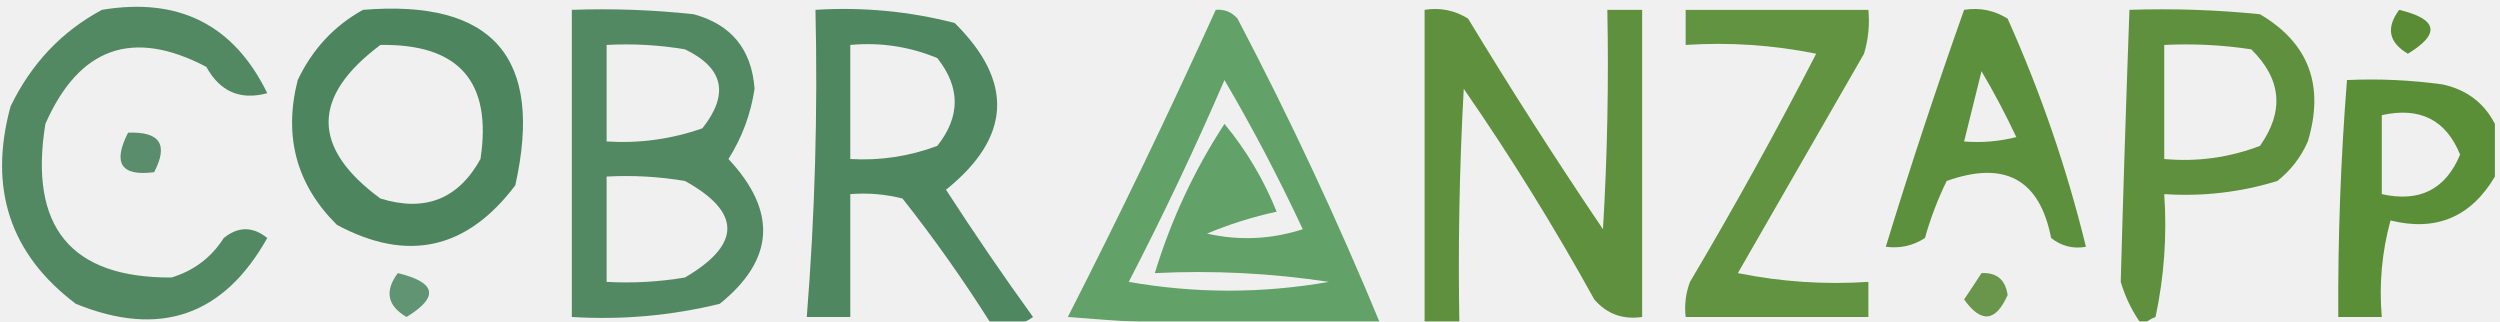
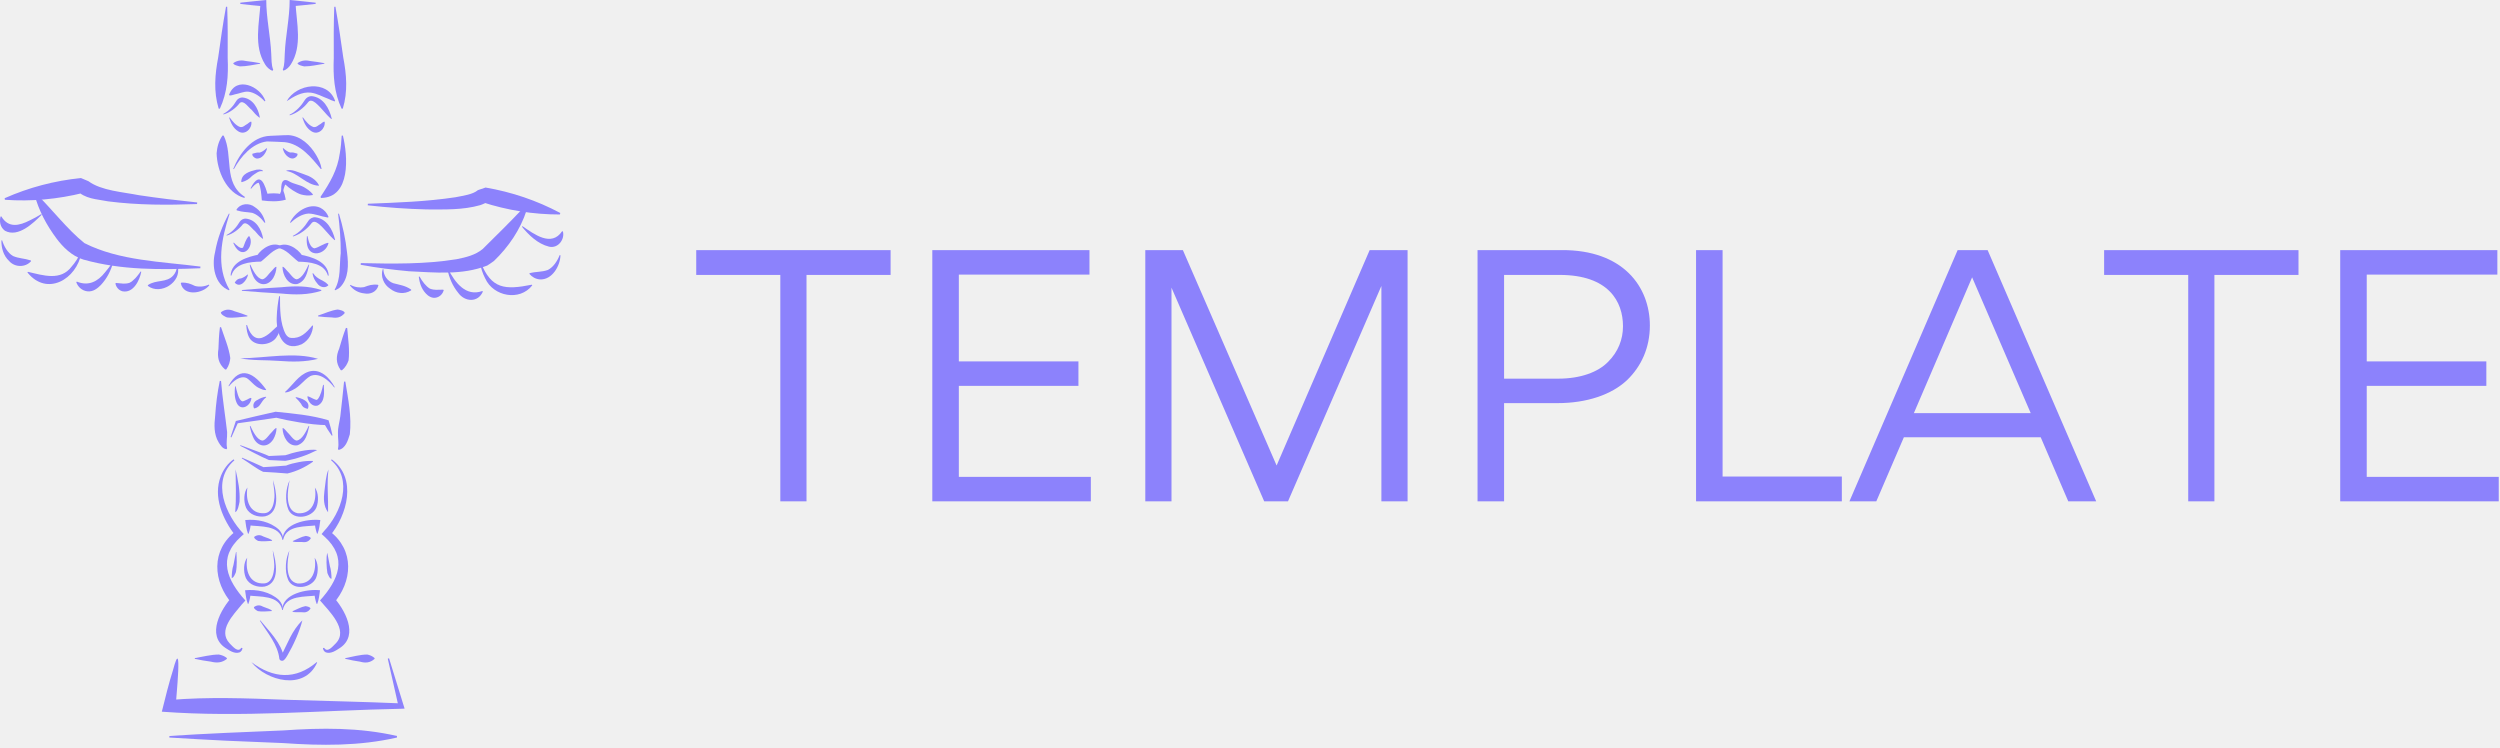
- <svg xmlns="http://www.w3.org/2000/svg" xmlns:ns1="http://vectornator.io" height="100%" stroke-miterlimit="10" style="fill-rule:nonzero;clip-rule:evenodd;stroke-linecap:round;stroke-linejoin:round;" version="1.1" viewBox="0 0 280 36" width="100%" xml:space="preserve">
-   <defs />
-   <clipPath id="ArtboardFrame">
-     <rect height="36" width="280" x="0" y="0" />
-   </clipPath>
-   <g clip-path="url(#ArtboardFrame)" id="Capa-1" ns1:layerName="Capa 1">
-     <path d="M11.417 1.102C20.025-0.337 26.198 2.776 29.934 10.439C26.911 11.251 24.636 10.268 23.112 7.491C14.868 3.164 8.857 5.293 5.082 13.879C3.218 25.415 7.929 31.148 19.213 31.079C21.724 30.311 23.673 28.836 25.061 26.657C26.686 25.346 28.309 25.346 29.934 26.657C25.028 35.393 17.88 37.85 8.493 34.028C1.118 28.472-1.318 21.1 1.183 11.914C3.505 7.118 6.916 3.514 11.417 1.102Z" fill="#337547" fill-rule="evenodd" opacity="0.838" stroke="none" />
-     <path d="M40.654 1.102C55.23-0.091 60.916 6.461 57.71 20.759C52.282 27.953 45.623 29.427 37.731 25.182C33.199 20.686 31.737 15.281 33.345 8.965C34.992 5.505 37.429 2.884 40.654 1.102ZM42.604 5.034C51.404 4.894 55.14 9.153 53.812 17.811C51.335 22.301 47.599 23.775 42.604 22.234C34.869 16.55 34.869 10.817 42.604 5.034Z" fill="#327446" fill-rule="evenodd" opacity="0.856" stroke="none" />
-     <path d="M64.045 1.102C68.605 0.939 73.152 1.103 77.689 1.594C81.915 2.744 84.189 5.529 84.511 9.948C84.091 12.764 83.117 15.385 81.587 17.811C87.075 23.676 86.75 29.082 80.613 34.028C75.182 35.355 69.66 35.847 64.045 35.502C64.045 24.036 64.045 12.569 64.045 1.102ZM67.943 5.034C70.884 4.872 73.808 5.036 76.714 5.525C81.046 7.6 81.696 10.549 78.664 14.371C75.194 15.586 71.62 16.078 67.943 15.845C67.943 12.241 67.943 8.638 67.943 5.034ZM67.943 19.777C70.884 19.615 73.808 19.779 76.714 20.268C83.043 23.768 83.043 27.372 76.714 31.079C73.808 31.569 70.884 31.733 67.943 31.571C67.943 27.639 67.943 23.708 67.943 19.777Z" fill="#337547" fill-rule="evenodd" opacity="0.831" stroke="none" />
-     <path d="M91.333 1.102C96.625 0.769 101.824 1.26 106.927 2.577C113.576 9.157 113.252 15.382 105.952 21.251C109.081 26.087 112.329 30.837 115.698 35.502C114.164 36.614 112.539 36.778 110.825 35.994C107.816 31.234 104.567 26.647 101.079 22.234C99.156 21.747 97.207 21.583 95.232 21.742C95.232 26.329 95.232 30.916 95.232 35.502C93.607 35.502 91.983 35.502 90.359 35.502C91.271 24.073 91.597 12.606 91.333 1.102ZM95.232 5.034C98.621 4.723 101.871 5.215 104.978 6.508C107.577 9.784 107.577 13.06 104.978 16.337C101.834 17.515 98.585 18.006 95.232 17.811C95.232 13.552 95.232 9.293 95.232 5.034Z" fill="#327446" fill-rule="evenodd" opacity="0.846" stroke="none" />
-     <path d="M136.165 1.102C137.135 1.018 137.947 1.346 138.601 2.085C144.51 13.346 149.87 24.813 154.682 36.485C142.969 36.812 131.274 36.484 119.597 35.502C125.395 24.134 130.918 12.668 136.165 1.102ZM137.139 8.965C140.283 14.319 143.207 19.888 145.911 25.674C142.381 26.812 138.807 26.976 135.19 26.165C137.655 25.121 140.254 24.302 142.987 23.708C141.513 20.07 139.564 16.794 137.139 13.879C133.741 19.095 131.142 24.664 129.342 30.588C135.872 30.264 142.369 30.591 148.834 31.571C141.362 32.881 133.891 32.881 126.419 31.571C130.269 24.134 133.842 16.598 137.139 8.965Z" fill="#3c8b43" fill-rule="evenodd" opacity="0.789" stroke="none" />
-     <path d="M159.555 1.102C161.297 0.822 162.922 1.15 164.428 2.085C169.272 10.08 174.306 17.943 179.534 25.674C180.021 17.49 180.183 9.299 180.021 1.102C181.32 1.102 182.621 1.102 183.92 1.102C183.92 12.569 183.92 24.036 183.92 35.502C181.754 35.819 179.967 35.164 178.559 33.537C174.072 25.412 169.199 17.549 163.941 9.948C163.453 18.788 163.291 27.633 163.453 36.485C162.154 36.485 160.854 36.485 159.555 36.485C159.555 24.691 159.555 12.896 159.555 1.102Z" fill="#4c8425" fill-rule="evenodd" opacity="0.881" stroke="none" />
-     <path d="M188.793 1.102C195.615 1.102 202.437 1.102 209.259 1.102C209.415 2.772 209.253 4.41 208.772 6.017C204.062 14.207 199.35 22.398 194.64 30.588C199.47 31.565 204.343 31.893 209.259 31.571C209.259 32.881 209.259 34.192 209.259 35.502C202.437 35.502 195.615 35.502 188.793 35.502C188.64 34.152 188.802 32.842 189.28 31.571C194.238 23.211 198.948 14.693 203.412 6.017C198.581 5.039 193.708 4.712 188.793 5.034C188.793 3.723 188.793 2.413 188.793 1.102Z" fill="#4c8525" fill-rule="evenodd" opacity="0.867" stroke="none" />
-     <path d="M219.98 1.102C221.722 0.822 223.347 1.15 224.853 2.085C228.562 10.36 231.486 18.878 233.624 27.639C232.183 27.897 230.884 27.569 229.726 26.657C228.44 20.078 224.542 17.949 218.03 20.268C217.031 22.304 216.22 24.433 215.594 26.657C214.272 27.522 212.811 27.849 211.208 27.639C213.935 18.733 216.859 9.887 219.98 1.102ZM221.929 7.982C223.307 10.309 224.607 12.766 225.827 15.354C223.904 15.841 221.955 16.004 219.98 15.845C220.63 13.224 221.279 10.603 221.929 7.982Z" fill="#4b8426" fill-rule="evenodd" opacity="0.885" stroke="none" />
-     <path d="M238.497 1.102C243.381 0.939 248.254 1.103 253.116 1.594C258.582 4.814 260.369 9.565 258.476 15.845C257.711 17.601 256.575 19.075 255.065 20.268C250.942 21.536 246.719 22.027 242.395 21.742C242.714 26.375 242.388 30.962 241.421 35.502C240.85 35.708 240.362 36.036 239.959 36.485C238.872 35.011 238.06 33.373 237.522 31.571C237.801 21.415 238.126 11.258 238.497 1.102ZM242.395 5.034C245.66 4.872 248.908 5.035 252.141 5.525C255.534 8.864 255.858 12.468 253.116 16.337C249.679 17.65 246.107 18.142 242.395 17.811C242.395 13.552 242.395 9.293 242.395 5.034Z" fill="#4c8425" fill-rule="evenodd" opacity="0.879" stroke="none" />
-     <path d="M268.709 1.102C273.031 2.142 273.355 3.781 269.684 6.017C267.536 4.757 267.21 3.118 268.709 1.102Z" fill="#4d8425" fill-rule="evenodd" opacity="0.924" stroke="none" />
-     <path d="M279.43 13.879C279.43 15.845 279.43 17.811 279.43 19.777C276.737 24.318 272.839 25.956 267.735 24.691C266.771 28.236 266.445 31.84 266.76 35.502C265.135 35.502 263.512 35.502 261.887 35.502C261.836 26.639 262.162 17.793 262.862 8.965C266.45 8.803 270.023 8.966 273.582 9.457C276.266 10.045 278.215 11.519 279.43 13.879ZM266.76 12.896C271.03 11.947 273.954 13.421 275.531 17.319C273.907 21.216 270.983 22.69 266.76 21.742C266.76 18.794 266.76 15.845 266.76 12.896Z" fill="#4c8526" fill-rule="evenodd" opacity="0.912" stroke="none" />
-     <path d="M14.341 14.862C17.908 14.715 18.883 16.189 17.264 19.285C13.568 19.763 12.593 18.289 14.341 14.862Z" fill="#2f7146" fill-rule="evenodd" opacity="0.784" stroke="none" />
-     <path d="M44.553 30.588C48.874 31.628 49.199 33.266 45.527 35.502C43.379 34.242 43.054 32.604 44.553 30.588Z" fill="#32764a" fill-rule="evenodd" opacity="0.753" stroke="none" />
-     <path d="M221.929 30.588C223.636 30.507 224.611 31.326 224.853 33.045C223.513 36.062 221.889 36.225 219.98 33.537C220.655 32.536 221.304 31.553 221.929 30.588Z" fill="#4c8326" fill-rule="evenodd" opacity="0.82" stroke="none" />
+ <svg xmlns="http://www.w3.org/2000/svg" width="398" height="119" viewBox="0 0 398 119" fill="none">
+   <g clip-path="url(#clip0_101_2)">
+     <path d="M52.81 73.126C56.9 76.122 55.289 82.012 52.495 85.347L52.42 84.517C56.498 87.55 56.17 92.622 52.986 96.197L52.948 94.888C54.861 96.952 57.215 101.131 54.094 103.17C53.464 103.572 52.697 104.126 51.878 103.862C51.576 103.723 51.438 103.434 51.413 103.17L51.602 103.132C52.13 104 52.986 102.868 53.452 102.427C55.566 100.275 52.357 97.254 50.947 95.593C53.867 92.345 55.428 88.821 51.639 85.41L51.199 85.02L51.564 84.58C54.333 81.622 56.284 76.361 52.709 73.265C52.697 73.277 52.81 73.126 52.81 73.126Z" fill="#8C82FC" />
+     <path d="M50.632 50.244C51.664 49.904 52.697 49.414 53.741 49.275C53.98 49.3 54.824 49.451 54.886 49.829C54.308 50.546 53.628 50.672 52.822 50.534C52.105 50.509 51.375 50.458 50.645 50.37L50.632 50.244Z" fill="#8C82FC" />
+     <path d="M37.316 73.277C33.54 76.575 35.919 81.999 38.814 85.033L38.373 85.423C34.572 88.834 36.146 92.358 39.066 95.605L38.487 96.235C37.165 97.883 34.623 100.363 36.561 102.427C37.027 102.88 37.883 103.988 38.411 103.132L38.6 103.17C38.587 103.434 38.436 103.723 38.134 103.862C37.316 104.126 36.548 103.572 35.919 103.17C32.798 101.131 35.151 96.952 37.064 94.888L37.027 96.197C33.855 92.622 33.528 87.55 37.593 84.517L37.517 85.347C35.478 82.704 33.855 79.105 35.164 75.782C35.579 74.725 36.259 73.768 37.19 73.126C37.203 73.126 37.316 73.277 37.316 73.277Z" fill="#8C82FC" />
+     <path d="M39.38 50.37C38.298 50.446 37.178 50.672 36.133 50.534C35.907 50.446 35.126 50.093 35.164 49.716C35.907 49.162 36.586 49.212 37.341 49.552C38.033 49.754 38.726 49.993 39.405 50.257C39.393 50.244 39.38 50.37 39.38 50.37Z" fill="#8C82FC" />
+     <path d="M54.584 21.573C55.377 24.782 55.893 31.453 51.098 31.516L51.023 31.34C52.545 29.062 53.741 27.061 54.106 24.342C54.27 23.448 54.345 22.529 54.396 21.598L54.584 21.573Z" fill="#8C82FC" />
+     <path d="M38.915 31.516C36.007 30.71 34.56 27.186 34.484 24.405C34.572 23.423 34.799 22.454 35.428 21.573L35.617 21.598C37.19 24.87 35.466 29.099 38.977 31.34C38.99 31.34 38.915 31.516 38.915 31.516Z" fill="#8C82FC" />
+     <path d="M53.401 1.07C53.88 3.751 54.27 6.444 54.647 9.138C55.163 11.869 55.403 14.562 54.572 17.294L54.383 17.306C53.175 14.713 53.024 12.02 53.137 9.238C53.124 6.52 53.112 3.801 53.213 1.082L53.401 1.07Z" fill="#8C82FC" />
+     <path d="M36.171 1.082C36.272 3.814 36.259 6.52 36.246 9.238C36.372 12.007 36.209 14.713 35 17.306L34.812 17.294C33.981 14.55 34.22 11.856 34.736 9.138C35.114 6.444 35.491 3.751 35.982 1.07L36.171 1.082Z" fill="#8C82FC" />
+     <path d="M38.248 0.428C39.619 0.264 41.004 0.151 42.388 -3.8147e-06C42.388 2.882 43.055 5.714 43.181 8.559C43.244 9.427 43.169 10.258 43.496 11.114L43.383 11.265C42.879 11.101 42.451 10.661 42.2 10.245C40.362 7.313 41.281 3.726 41.47 0.516L41.948 1.007C40.714 0.881 39.481 0.78 38.26 0.629V0.428H38.248Z" fill="#8C82FC" />
+     <path d="M50.255 0.617C49.021 0.768 47.788 0.868 46.567 0.994L47.045 0.503C47.221 3.713 48.153 7.313 46.315 10.233C46.064 10.648 45.623 11.088 45.132 11.252L45.019 11.101C45.346 10.258 45.271 9.415 45.334 8.546C45.447 5.714 46.114 2.882 46.114 -3.8147e-06C47.498 0.151 48.87 0.252 50.255 0.428V0.617Z" fill="#8C82FC" />
+     <path d="M36.548 34.046C35.277 37.96 34.321 42.391 36.536 46.116L36.46 46.217C34.157 45.311 33.691 42.302 34.233 40.175C34.61 37.96 35.403 35.909 36.448 33.995C36.435 33.983 36.548 34.046 36.548 34.046Z" fill="#8C82FC" />
+     <path d="M53.955 33.995C54.572 36.022 55.025 38.086 55.252 40.226C55.491 42.076 55.566 44.341 54.094 45.776C53.88 45.978 53.578 46.103 53.338 46.217L53.276 46.116C54.308 44.329 54.005 42.29 54.245 40.289C54.257 38.212 54.094 36.11 53.829 34.046C53.829 34.033 53.955 33.995 53.955 33.995Z" fill="#8C82FC" />
+     <path d="M58.562 32.435C63.219 32.259 67.901 32.095 72.495 31.403C73.64 31.164 75.251 30.987 76.082 30.27L77.303 29.855C81.469 30.572 85.433 31.906 89.197 33.907L89.134 34.147C84.88 34.147 80.751 33.48 76.736 32.17L77.957 31.755C77.378 32.385 76.9 32.485 76.447 32.661C73.665 33.454 70.783 33.341 67.951 33.341C64.805 33.266 61.67 33.039 58.549 32.687L58.562 32.435Z" fill="#8C82FC" />
+     <path d="M83.18 36.009C85.031 37.281 87.787 39.37 89.486 36.815L89.612 36.84C89.952 38.048 88.882 39.609 87.409 39.269C85.584 38.816 84.2 37.431 83.092 36.097L83.18 36.009Z" fill="#8C82FC" />
+     <path d="M89.222 40.629C89.209 42.265 87.913 44.618 85.924 44.48C85.257 44.417 84.691 44.09 84.275 43.599L84.326 43.486C85.459 43.209 86.201 43.334 87.208 42.982C88.089 42.542 88.731 41.56 89.096 40.616L89.222 40.629Z" fill="#8C82FC" />
+     <path d="M76.497 41.673C78.196 46.078 80.437 46.166 84.666 45.323L84.741 45.424C82.74 48.004 78.549 47.199 77.252 44.341C76.812 43.498 76.535 42.605 76.384 41.698L76.497 41.673Z" fill="#8C82FC" />
+     <path d="M71.349 42.844C72.419 44.933 74.131 47.287 76.787 46.33L76.875 46.418C76.107 48.218 73.993 48.08 72.948 46.62C72.042 45.512 71.513 44.241 71.224 42.869L71.349 42.844Z" fill="#8C82FC" />
+     <path d="M66.781 44.014C67.221 44.794 67.8 45.575 68.442 45.953C69.26 46.242 69.587 46.103 70.569 46.116L70.645 46.217C70.481 46.745 70.091 47.224 69.461 47.375C68.807 47.551 68.165 47.136 67.813 46.745C67.045 45.94 66.793 44.996 66.667 44.065L66.781 44.014Z" fill="#8C82FC" />
+     <path d="M61.041 42.869C61.054 43.876 61.683 44.744 62.602 45.084C63.609 45.361 64.49 45.436 65.459 46.103V46.229C64.377 46.896 63.093 46.745 62.111 45.965C61.092 45.323 60.538 43.989 60.928 42.856C60.915 42.844 61.041 42.869 61.041 42.869Z" fill="#8C82FC" />
+     <path d="M55.78 45.348C56.485 45.739 57.278 45.839 57.945 45.713C58.725 45.424 59.216 45.235 60.173 45.336L60.248 45.436C59.971 46.468 58.952 46.909 57.983 46.708C57.039 46.62 56.196 46.116 55.705 45.424L55.78 45.348Z" fill="#8C82FC" />
+     <path d="M31.375 32.485C26.656 32.661 21.923 32.661 17.216 32.057C15.378 31.68 13.541 31.73 12.093 30.194L13.289 30.698C9.198 31.717 5.02 32.108 0.778 31.805L0.74 31.554C4.63 29.829 8.682 28.772 12.886 28.344L14.082 28.848C16.121 30.358 19.582 30.572 22.125 31.076C25.195 31.541 28.304 31.906 31.413 32.233C31.375 32.233 31.375 32.485 31.375 32.485Z" fill="#8C82FC" />
+     <path d="M6.643 34.184C5.297 35.518 2.893 37.872 0.791 36.739C-0.027 36.135 -0.103 35.179 0.086 34.474L0.212 34.449C1.345 36.362 3.069 35.946 4.781 35.065C5.385 34.788 5.989 34.449 6.568 34.084L6.643 34.184Z" fill="#8C82FC" />
+     <path d="M0.338 38.262C0.64 39.219 1.206 40.238 2.062 40.754C3.044 41.17 3.786 41.107 4.906 41.459L4.944 41.585C4.038 42.617 2.351 42.579 1.458 41.56C0.489 40.641 0.212 39.408 0.224 38.287C0.212 38.275 0.338 38.262 0.338 38.262Z" fill="#8C82FC" />
+     <path d="M12.962 40.238C12.219 44.467 7.461 47.249 4.365 43.372L4.441 43.272C6.87 43.838 9.652 44.769 11.401 42.441C11.98 41.786 12.471 41.019 12.836 40.2L12.962 40.238Z" fill="#8C82FC" />
+     <path d="M18.021 41.761C17.644 43.12 17.027 44.341 16.045 45.386C15.555 45.877 14.837 46.494 13.906 46.38C12.999 46.267 12.37 45.613 12.144 44.92L12.232 44.832C14.107 45.6 15.58 44.82 16.75 43.322C17.178 42.831 17.581 42.302 17.895 41.736L18.021 41.761Z" fill="#8C82FC" />
+     <path d="M22.489 43.259C22.25 44.581 21.243 46.745 19.469 46.368C18.84 46.179 18.487 45.676 18.374 45.134L18.462 45.046C19.431 45.109 19.783 45.26 20.602 45.034C21.269 44.706 21.885 43.964 22.389 43.221L22.489 43.259Z" fill="#8C82FC" />
+     <path d="M28.292 42.453C28.934 44.92 25.548 47.06 23.534 45.512L23.547 45.386C24.881 44.467 26.53 45.071 27.599 43.838C27.914 43.486 28.128 42.995 28.166 42.479L28.292 42.453Z" fill="#8C82FC" />
+     <path d="M33.326 45.411C32.319 46.745 29.236 47.236 28.783 45.097L28.858 44.996C29.815 44.958 30.293 45.172 31.048 45.525C31.703 45.701 32.508 45.65 33.238 45.311L33.326 45.411Z" fill="#8C82FC" />
+     <path d="M55.277 52.233C55.403 53.945 55.705 55.707 55.491 57.381C55.289 57.922 55.025 58.463 54.434 58.954L54.245 58.929C53.414 57.758 53.502 56.676 54.005 55.48C54.32 54.385 54.647 53.29 55.075 52.195C55.088 52.208 55.277 52.233 55.277 52.233Z" fill="#8C82FC" />
+     <path d="M54.975 60.754C55.428 63.51 56.007 66.355 55.692 69.136C55.415 70.055 55.012 71.44 53.88 71.628L53.804 71.452C53.993 70.659 53.766 69.778 53.804 68.897C53.779 68.029 54.068 67.148 54.182 66.242C54.408 64.442 54.572 62.604 54.773 60.754C54.786 60.767 54.975 60.754 54.975 60.754Z" fill="#8C82FC" />
+     <path d="M35.189 52.082C35.718 53.706 36.448 55.354 36.662 57.016C36.599 57.595 36.473 58.174 36.032 58.803L35.843 58.828C34.761 57.897 34.572 56.827 34.774 55.543C34.812 54.398 34.862 53.252 35.013 52.095L35.189 52.082Z" fill="#8C82FC" />
+     <path d="M35.189 60.641C35.403 63.384 35.856 66.103 36.158 68.784C36.196 69.652 35.969 70.533 36.158 71.339L36.083 71.515C35.466 71.49 35.088 70.886 34.812 70.433C34.019 69.111 34.094 67.613 34.258 66.179C34.383 64.303 34.61 62.466 34.988 60.641H35.189Z" fill="#8C82FC" />
+     <path d="M57.442 41.887C62.501 42 67.699 42.076 72.658 41.27C74.244 40.956 75.666 40.603 76.824 39.659C78.901 37.608 81.104 35.443 83.118 33.316L83.193 33.24C83.206 33.228 83.206 33.24 83.206 33.228C83.382 33.228 82.816 33.165 83.546 33.681C83.86 33.568 83.697 33.593 83.747 33.593C83.785 33.555 83.772 33.555 83.747 33.568L83.583 33.731L83.243 34.084L83.017 33.958L83.143 33.467C83.18 33.379 83.206 33.203 83.294 33.102C83.344 33.089 83.18 33.114 83.495 33.014C84.213 33.53 83.659 33.48 83.835 33.48C82.853 36.55 80.953 39.319 78.637 41.547C78.373 41.736 77.844 42.114 77.567 42.277C73.527 43.85 69.235 43.372 65.094 43.184C62.514 42.944 59.959 42.63 57.416 42.151C57.416 42.139 57.442 41.887 57.442 41.887Z" fill="#8C82FC" />
+     <path d="M31.891 42.705C25.674 42.957 19.318 43.032 13.264 41.321C11.414 40.754 9.991 39.294 9.035 38.023C7.424 35.871 6.153 33.505 5.473 30.899L5.699 30.773C8.33 33.366 10.734 36.538 13.44 38.703C18.991 41.522 25.774 41.648 31.917 42.441C31.891 42.453 31.891 42.705 31.891 42.705Z" fill="#8C82FC" />
+     <path d="M36.712 43.851C36.838 41.623 39.456 40.868 41.281 40.515L40.903 40.704C41.709 39.471 43.559 38.313 44.956 39.307L44.906 39.42C43.446 39.659 42.665 40.792 41.545 41.648C39.796 41.686 37.404 41.887 36.838 43.876C36.825 43.888 36.712 43.851 36.712 43.851Z" fill="#8C82FC" />
+     <path d="M52.206 43.888C51.639 41.9 49.248 41.698 47.498 41.66C46.378 40.805 45.598 39.672 44.138 39.433L44.087 39.319C45.485 38.325 47.335 39.483 48.14 40.717L47.763 40.528C49.588 40.868 52.206 41.635 52.331 43.863C52.319 43.85 52.206 43.888 52.206 43.888Z" fill="#8C82FC" />
+     <path d="M37.127 26.909C38.109 24.442 40.123 21.711 43.03 21.623L44.163 21.573C44.604 21.56 45.51 21.497 45.938 21.51C47.889 21.636 49.399 23.108 50.33 24.682C50.733 25.374 51.073 26.066 51.199 26.897L51.073 26.909C49.537 25.034 47.788 22.882 45.308 22.63C44.503 22.592 43.295 22.529 42.502 22.517C40.148 22.806 38.336 24.921 37.241 26.909C37.253 26.922 37.127 26.909 37.127 26.909Z" fill="#8C82FC" />
+     <path d="M44.868 31C44.692 30.157 44.578 27.954 46.064 28.886C46.794 29.313 47.675 29.389 48.405 29.804C48.895 30.094 49.386 30.421 49.814 30.937L49.776 31.05C49.109 31.189 48.505 31.113 47.926 30.962C47.096 30.698 46.013 29.955 45.434 29.376C45.296 29.49 45.019 30.471 44.981 30.987C44.994 31 44.868 31 44.868 31Z" fill="#8C82FC" />
+     <path d="M39.884 29.98C41.457 26.947 42.2 29.452 42.716 31.34L42.187 30.887C43.106 30.761 44.012 30.71 44.931 30.924L44.44 31.415C44.528 30.987 44.666 30.547 44.868 30.119H44.994C45.258 30.673 45.384 31.214 45.497 31.793C44.239 32.145 42.967 32.082 41.684 31.906C41.608 31 41.532 29.892 41.193 29.099C40.727 29.15 40.299 29.678 39.984 30.043L39.884 29.98Z" fill="#8C82FC" />
+     <path d="M45.636 16.11C47.184 13.316 52.155 12.624 53.351 16.06L53.263 16.148C52.873 16.022 52.545 15.871 52.231 15.72C51.3 15.38 50.494 14.889 49.5 14.751C48.027 14.575 46.768 15.38 45.636 16.11Z" fill="#8C82FC" />
+     <path d="M42.137 16.136C41.444 15.38 40.475 14.676 39.468 14.588C38.726 14.575 38.134 14.889 37.417 15.015C37.215 15.041 36.599 15.343 36.46 15.116C37.593 12.02 41.444 13.732 42.25 16.06C42.237 16.073 42.137 16.136 42.137 16.136Z" fill="#8C82FC" />
+     <path d="M46.177 35.405C46.919 33.832 49.135 32.208 50.997 33.077C51.614 33.391 52.067 33.907 52.306 34.537L52.218 34.637C50.997 34.449 50.267 34.046 49.135 33.995C48.077 34.058 47.033 34.725 46.265 35.481C46.278 35.481 46.177 35.405 46.177 35.405Z" fill="#8C82FC" />
+     <path d="M42.124 35.468C41.595 34.725 40.878 34.109 40.135 33.882C39.229 33.731 38.688 33.794 37.694 33.492L37.643 33.379C38.273 32.347 39.695 32.259 40.576 32.976C41.507 33.568 42.011 34.499 42.237 35.418C42.25 35.418 42.124 35.468 42.124 35.468Z" fill="#8C82FC" />
+     <path d="M44.578 47.161C44.578 49.137 44.566 51.478 45.485 53.202C45.736 53.592 46.038 53.794 46.34 53.794C47.813 53.92 48.719 53.038 49.726 51.818L49.84 51.855C49.776 52.976 49.223 54.146 48.04 54.801C44.843 56.185 43.911 52.736 44.062 50.358C44.1 49.275 44.239 48.205 44.44 47.148C44.453 47.148 44.578 47.161 44.578 47.161Z" fill="#8C82FC" />
+     <path d="M39.33 51.742C39.67 52.862 40.362 54.171 41.684 53.781C42.829 53.378 43.446 52.485 44.453 51.667L44.566 51.704C44.654 52.472 44.39 53.19 43.924 53.819C42.98 55.04 40.551 55.216 39.708 53.794C39.33 53.127 39.254 52.434 39.204 51.755L39.33 51.742Z" fill="#8C82FC" />
+     <path d="M38.512 46.166C40.614 45.99 42.728 45.839 44.83 45.726C46.97 45.512 49.059 45.487 51.148 46.166V46.292C49.059 46.972 46.957 46.947 44.83 46.733C42.728 46.62 40.614 46.468 38.512 46.292V46.166Z" fill="#8C82FC" />
+     <path d="M36.712 69.577L37.517 67.11L37.543 67.022C39.645 66.506 41.759 66.028 43.861 65.549C46.706 65.839 49.55 66.078 52.306 66.909C52.545 67.701 52.772 68.495 52.936 69.313L52.822 69.363C52.369 68.734 51.967 68.079 51.589 67.425L51.916 67.676C49.424 67.639 45.812 66.972 43.987 66.506C41.91 66.808 39.833 67.123 37.744 67.399L37.895 67.274L36.838 69.64L36.712 69.577Z" fill="#8C82FC" />
+     <path d="M38.537 72.862C39.708 73.378 40.903 73.869 42.061 74.423L41.885 74.372C43.156 74.297 44.427 74.221 45.699 74.108L45.51 74.133C46.177 73.856 46.882 73.705 47.587 73.567C48.291 73.428 49.021 73.353 49.789 73.378L49.827 73.504C48.581 74.385 47.221 75.039 45.749 75.379C44.465 75.266 43.181 75.19 41.898 75.115C40.891 74.674 39.556 73.605 38.499 72.975C38.474 72.975 38.537 72.862 38.537 72.862Z" fill="#8C82FC" />
+     <path d="M46.617 37.557C47.712 36.991 48.468 36.16 49.122 35.116C49.323 34.814 49.751 34.562 50.167 34.587C52.017 34.788 52.961 36.55 53.351 38.187L53.276 38.237C52.294 37.394 51.715 36.437 50.746 35.644C50.318 35.317 49.915 35.153 49.613 35.518C48.908 36.45 47.813 37.293 46.668 37.645C46.642 37.645 46.617 37.557 46.617 37.557Z" fill="#8C82FC" />
+     <path d="M36.057 37.419C37.002 36.916 37.631 36.198 38.185 35.279C38.361 35.015 38.751 34.776 39.129 34.801C40.765 34.965 41.608 36.488 41.885 37.96L41.809 38.011C41.319 37.645 40.928 37.205 40.576 36.764C40.186 36.538 39.305 35.09 38.675 35.695C38.059 36.488 37.102 37.218 36.095 37.507C36.083 37.507 36.057 37.419 36.057 37.419Z" fill="#8C82FC" />
+     <path d="M48.958 37.595C49.084 38.25 49.361 39.433 50.066 39.533C50.721 39.408 51.476 38.791 52.231 38.652L52.294 38.715C51.853 40.503 49.298 41.094 48.895 39.005C48.807 38.527 48.807 38.061 48.858 37.608H48.958V37.595Z" fill="#8C82FC" />
+     <path d="M37.228 38.627C37.53 38.942 38.361 39.773 38.713 39.382C38.94 38.854 39.103 38.124 39.607 37.595L39.695 37.608C40.488 38.866 39.103 41.107 37.757 39.684C37.48 39.37 37.291 39.03 37.14 38.678L37.228 38.627Z" fill="#8C82FC" />
+     <path d="M39.846 42.126C40.236 42.944 40.865 44.354 41.772 44.467C42.313 44.404 42.829 43.498 43.295 43.083C43.446 42.944 43.823 42.378 44.012 42.491C43.987 43.12 43.811 43.712 43.496 44.266C42.489 45.827 40.865 45.386 40.261 43.863C40.022 43.309 39.858 42.73 39.758 42.164L39.846 42.126Z" fill="#8C82FC" />
+     <path d="M49.223 42.151C48.921 43.347 48.732 44.744 47.31 45.222C45.812 45.436 44.994 43.75 44.969 42.491C45.157 42.378 45.547 42.957 45.686 43.083C46.152 43.498 46.68 44.404 47.209 44.467C48.115 44.341 48.744 42.932 49.135 42.126L49.223 42.151Z" fill="#8C82FC" />
+     <path d="M49.839 43.486C50.62 44.618 51.413 44.455 52.256 45.348V45.449C51.69 45.953 50.884 45.688 50.507 45.122C50.091 44.656 49.839 44.102 49.751 43.536L49.839 43.486Z" fill="#8C82FC" />
+     <path d="M39.481 43.737C39.33 44.581 38.273 45.953 37.392 45.021V44.933C37.744 44.48 37.895 44.367 38.386 44.316C38.726 44.203 39.078 44.002 39.393 43.712L39.481 43.737Z" fill="#8C82FC" />
+     <path d="M46.089 18.275C47.184 17.709 47.939 16.878 48.593 15.834C48.795 15.531 49.223 15.28 49.638 15.305C51.488 15.506 52.432 17.268 52.822 18.905L52.747 18.955C51.765 18.112 51.186 17.155 50.217 16.362C49.789 16.035 49.386 15.871 49.084 16.236C48.379 17.168 47.284 18.011 46.139 18.363C46.127 18.363 46.089 18.275 46.089 18.275Z" fill="#8C82FC" />
+     <path d="M35.541 18.137C36.485 17.633 37.115 16.916 37.669 15.997C37.845 15.733 38.235 15.494 38.612 15.519C40.249 15.682 41.092 17.205 41.369 18.678L41.293 18.728C40.803 18.363 40.412 17.923 40.06 17.482C39.67 17.256 38.789 15.808 38.159 16.413C37.543 17.205 36.586 17.935 35.579 18.225C35.567 18.225 35.541 18.137 35.541 18.137Z" fill="#8C82FC" />
+     <path d="M48.228 18.691C48.656 19.282 49.235 20.012 49.915 20.226C50.393 20.302 50.645 19.924 51.06 19.723C51.199 19.647 51.513 19.282 51.69 19.395C51.816 20.49 50.67 21.585 49.613 20.918C48.77 20.402 48.43 19.584 48.14 18.728L48.228 18.691Z" fill="#8C82FC" />
+     <path d="M36.561 18.691C36.989 19.282 37.568 20.012 38.248 20.226C38.726 20.302 38.977 19.924 39.393 19.723C39.531 19.647 39.846 19.282 40.022 19.395C40.148 20.49 39.003 21.585 37.945 20.918C37.102 20.402 36.762 19.584 36.473 18.728L36.561 18.691Z" fill="#8C82FC" />
+     <path d="M45.107 23.587C45.447 23.914 45.837 24.191 46.189 24.279C46.68 24.241 46.743 24.291 47.335 24.455C47.498 24.745 47.045 25.147 46.756 25.21C46.429 25.311 46.076 25.135 45.85 24.959C45.359 24.606 45.132 24.115 45.019 23.637L45.107 23.587Z" fill="#8C82FC" />
+     <path d="M42.514 23.637C42.363 24.342 41.684 25.387 40.777 25.223C40.5 25.16 40.047 24.757 40.198 24.468C40.777 24.317 40.853 24.266 41.344 24.291C41.696 24.203 42.099 23.927 42.426 23.599L42.514 23.637Z" fill="#8C82FC" />
+     <path d="M45.535 27.212C46.315 26.771 47.624 27.514 48.43 27.753C49.399 28.067 50.267 28.546 50.783 29.49L50.733 29.565C48.719 29.464 47.41 27.463 45.535 27.212Z" fill="#8C82FC" />
+     <path d="M41.809 27.262C41.23 27.123 40.614 27.677 40.148 27.992C39.645 28.508 39.229 28.797 38.487 28.999L38.411 28.948C38.411 27.652 39.77 27.274 40.803 27.023C41.142 26.997 41.57 26.909 41.872 27.199L41.809 27.262Z" fill="#8C82FC" />
+     <path d="M53.213 61.685C52.357 60.565 50.834 59.218 49.399 59.873C48.392 60.464 47.725 61.559 46.63 62.063C46.252 62.252 45.875 62.478 45.384 62.478V62.39C46.605 61.333 47.498 59.709 49.135 59.168C51.01 58.577 52.508 60.188 53.288 61.635L53.213 61.685Z" fill="#8C82FC" />
+     <path d="M36.372 61.446C38.26 57.972 40.513 59.47 42.363 62.013V62.101C41.961 62.126 41.671 61.975 41.369 61.836C40.513 61.496 40.01 60.678 39.292 60.2C38.26 59.697 37.102 60.691 36.448 61.496L36.372 61.446Z" fill="#8C82FC" />
+     <path d="M37.517 61.509C37.694 62.164 37.958 63.749 38.612 63.901C38.814 63.875 39.091 63.712 39.343 63.611C39.493 63.561 39.871 63.246 40.022 63.384C39.934 64.605 38.373 65.549 37.694 64.165C37.291 63.284 37.341 62.428 37.417 61.522C37.417 61.509 37.517 61.509 37.517 61.509Z" fill="#8C82FC" />
+     <path d="M51.551 61.27C51.589 62.377 51.816 63.938 50.595 64.555C49.663 64.832 49.021 63.888 48.933 63.145L49.009 63.082C49.411 63.208 49.764 63.46 50.104 63.573C50.406 63.674 50.381 63.737 50.62 63.51C51.06 62.919 51.274 62.013 51.438 61.27C51.463 61.257 51.551 61.27 51.551 61.27Z" fill="#8C82FC" />
+     <path d="M47.108 63.221C47.964 63.384 49.487 63.875 49.021 65.046L48.933 65.084C48.354 64.933 48.14 64.756 47.926 64.278C47.687 63.951 47.398 63.611 47.058 63.309L47.108 63.221Z" fill="#8C82FC" />
+     <path d="M42.376 63.246C41.444 63.963 41.545 64.794 40.513 65.021L40.425 64.983C40.173 64.391 40.475 63.888 41.004 63.661C41.419 63.397 41.872 63.221 42.351 63.158L42.376 63.246Z" fill="#8C82FC" />
+     <path d="M38.273 70.873C39.632 71.402 41.948 72.182 42.816 72.598L45.434 72.472C46.403 72.119 49.172 71.389 50.494 71.654C48.883 72.472 47.196 73.063 45.434 73.365L42.816 73.24C41.256 72.585 39.758 71.716 38.235 70.974C38.235 70.961 38.273 70.873 38.273 70.873Z" fill="#8C82FC" />
+     <path d="M39.859 67.802C40.249 68.62 40.878 70.03 41.784 70.143C42.325 70.08 42.842 69.174 43.307 68.759C43.458 68.62 43.836 68.054 44.025 68.167C43.999 68.796 43.823 69.388 43.509 69.942C42.502 71.503 40.878 71.062 40.274 69.539C40.035 68.985 39.871 68.406 39.77 67.84C39.77 67.827 39.859 67.802 39.859 67.802Z" fill="#8C82FC" />
+     <path d="M49.235 67.827C48.933 69.023 48.744 70.42 47.322 70.898C45.824 71.112 45.006 69.426 44.981 68.167C45.17 68.054 45.56 68.633 45.699 68.759C46.164 69.174 46.693 70.08 47.221 70.143C48.128 70.017 48.757 68.608 49.147 67.802L49.235 67.827Z" fill="#8C82FC" />
+     <path d="M38.26 57.041C42.313 57.016 46.819 55.971 50.632 57.129C48.581 57.633 46.529 57.62 44.44 57.456C42.451 57.293 40.072 57.431 38.26 57.041Z" fill="#8C82FC" />
+     <path d="M51.639 10.145C50.569 10.308 49.5 10.572 48.43 10.572C48.203 10.522 47.398 10.358 47.36 10.056C48.04 9.566 48.744 9.553 49.5 9.729C50.217 9.817 50.922 9.918 51.639 10.056C51.639 10.044 51.639 10.145 51.639 10.145Z" fill="#8C82FC" />
+     <path d="M41.407 10.145C40.337 10.308 39.267 10.572 38.197 10.572C37.971 10.522 37.165 10.358 37.127 10.056C37.807 9.566 38.512 9.553 39.267 9.729C39.984 9.817 40.689 9.918 41.407 10.056C41.407 10.044 41.407 10.145 41.407 10.145Z" fill="#8C82FC" />
+     <path d="M43.458 76.424C44.012 78.224 44.666 81.609 42.2 82.201C41.042 82.39 39.708 81.949 39.179 80.842C38.738 79.797 38.814 78.362 39.393 77.607C39.053 79.659 39.745 81.861 42.124 81.698C43.181 81.622 43.559 80.464 43.647 79.545C43.823 78.538 43.521 77.343 43.458 76.424Z" fill="#8C82FC" />
+     <path d="M46.114 76.449C45.787 78.022 45.283 81.307 47.398 81.71C49.776 81.874 50.469 79.671 50.129 77.62C50.695 78.375 50.783 79.809 50.343 80.854C49.6 82.44 46.781 82.881 45.938 81.194C45.308 79.734 45.497 77.733 46.114 76.449Z" fill="#8C82FC" />
+     <path d="M44.981 85.926C44.981 83.321 48.946 82.553 50.997 82.792C50.909 83.522 50.821 84.24 50.557 84.957H50.469C50.255 84.366 50.154 83.774 50.079 83.183L50.519 83.623C48.656 83.875 45.585 83.535 45.082 85.914C45.069 85.914 44.981 85.926 44.981 85.926Z" fill="#8C82FC" />
+     <path d="M44.969 85.914C44.453 83.535 41.394 83.875 39.531 83.623L39.972 83.183C39.896 83.774 39.796 84.366 39.582 84.957H39.481C39.217 84.24 39.129 83.522 39.04 82.793C40.903 82.604 43.018 83.032 44.415 84.328C44.818 84.756 45.12 85.335 45.044 85.939L44.969 85.914Z" fill="#8C82FC" />
+     <path d="M46.592 86.14C47.284 85.851 47.964 85.448 48.669 85.322C48.845 85.347 49.411 85.41 49.487 85.7C49.135 86.241 48.681 86.38 48.102 86.291C47.712 86.254 46.668 86.379 46.592 86.14Z" fill="#8C82FC" />
+     <path d="M43.332 86.103C42.59 86.128 41.809 86.254 41.092 86.115C40.928 86.027 40.425 85.763 40.463 85.473C40.991 85.096 41.457 85.133 41.96 85.423C42.325 85.587 43.345 85.851 43.332 86.103Z" fill="#8C82FC" />
+     <path d="M52.294 74.75C52.017 77.015 52.281 79.369 52.231 81.559C51.488 80.59 51.501 79.293 51.652 78.148C51.803 77.053 51.878 75.681 52.294 74.75Z" fill="#8C82FC" />
+     <path d="M37.505 74.737C37.883 76.424 38.248 78.161 38.134 79.898C38.046 80.326 37.87 81.395 37.442 81.534C37.631 79.293 37.53 76.889 37.505 74.737Z" fill="#8C82FC" />
+     <path d="M43.42 87.6C43.974 89.4 44.629 92.786 42.162 93.377C41.004 93.566 39.67 93.126 39.141 92.018C38.701 90.974 38.776 89.539 39.355 88.784C39.015 90.835 39.708 93.038 42.086 92.874C43.144 92.799 43.521 91.641 43.609 90.722C43.785 89.715 43.483 88.519 43.42 87.6Z" fill="#8C82FC" />
+     <path d="M46.076 87.626C45.749 89.199 45.245 92.484 47.36 92.887C49.739 93.05 50.431 90.848 50.091 88.796C50.657 89.551 50.746 90.986 50.305 92.031C49.562 93.617 46.743 94.057 45.9 92.371C45.258 90.911 45.459 88.909 46.076 87.626Z" fill="#8C82FC" />
+     <path d="M44.931 97.103C44.931 94.498 48.895 93.73 50.947 93.969C50.859 94.699 50.771 95.416 50.507 96.134H50.406C50.192 95.542 50.091 94.951 50.016 94.359L50.456 94.8C48.593 95.052 45.522 94.712 45.019 97.09C45.032 97.09 44.931 97.103 44.931 97.103Z" fill="#8C82FC" />
+     <path d="M44.931 97.09C44.415 94.712 41.356 95.052 39.493 94.8L39.934 94.359C39.858 94.951 39.758 95.542 39.544 96.134H39.456C39.191 95.416 39.103 94.699 39.015 93.969C40.878 93.78 42.992 94.208 44.39 95.505C44.792 95.933 45.094 96.511 45.019 97.116L44.931 97.09Z" fill="#8C82FC" />
+     <path d="M46.542 97.317C47.234 97.028 47.914 96.625 48.619 96.499C48.795 96.524 49.361 96.587 49.437 96.876C49.084 97.418 48.631 97.556 48.052 97.468C47.675 97.43 46.617 97.556 46.542 97.317Z" fill="#8C82FC" />
+     <path d="M43.295 97.279C42.552 97.304 41.772 97.43 41.054 97.292C40.891 97.204 40.387 96.939 40.425 96.65C40.954 96.272 41.419 96.31 41.923 96.6C42.275 96.763 43.307 97.028 43.295 97.279Z" fill="#8C82FC" />
+     <path d="M52.105 88.003L52.508 90.08C52.709 90.671 52.772 91.515 52.785 92.132C52.495 92.207 52.206 91.427 52.118 91.213C51.979 90.395 51.891 88.708 52.105 88.003Z" fill="#8C82FC" />
+     <path d="M37.631 87.877C37.681 88.935 37.769 90.03 37.555 91.087C37.467 91.301 37.178 92.069 36.888 92.006C36.901 91.376 36.951 90.546 37.165 89.954L37.568 87.877H37.631Z" fill="#8C82FC" />
+     <path d="M41.444 98.764C42.867 100.514 44.805 102.377 45.195 104.642C45.157 104.453 44.818 104.39 44.717 104.491C45.761 102.528 46.466 100.35 48.14 98.764C47.675 100.589 46.731 102.679 45.724 104.403C45.573 104.642 45.434 104.881 45.208 105.083C44.994 105.284 44.566 105.221 44.478 104.894C44.226 102.591 42.577 100.74 41.369 98.815C41.382 98.827 41.444 98.764 41.444 98.764Z" fill="#8C82FC" />
+     <path d="M40.022 105.41C43.483 108.003 47.033 108.292 50.418 105.41L50.494 105.473C48.455 110.042 42.426 108.393 40.022 105.41Z" fill="#8C82FC" />
+     <path d="M61.935 104.793L64.251 112.295L64.414 112.811L63.848 112.836C51.148 113.088 38.436 114.246 25.762 113.302C26.316 111.086 26.857 108.846 27.549 106.656C29.135 100.678 28.015 111.351 27.952 112.572L26.995 111.439C33.138 110.923 39.28 111.162 45.434 111.401C51.576 111.59 57.718 111.716 63.873 111.98L63.458 112.521L61.733 104.869L61.935 104.793Z" fill="#8C82FC" />
+     <path d="M26.97 117.166C32.194 116.813 39.783 116.498 45.082 116.285C51.161 115.857 57.19 115.794 63.194 117.166V117.417C57.19 118.789 51.148 118.726 45.082 118.298L36.02 117.921C32.999 117.757 29.978 117.619 26.958 117.417C26.97 117.417 26.97 117.166 26.97 117.166Z" fill="#8C82FC" />
+     <path d="M54.987 104.768C56.145 104.554 57.328 104.202 58.474 104.202C58.864 104.29 59.254 104.416 59.632 104.768V104.894C58.902 105.548 58.146 105.574 57.303 105.334C56.523 105.221 55.755 105.07 54.975 104.894V104.768H54.987Z" fill="#8C82FC" />
+     <path d="M31.023 104.768C32.294 104.554 33.591 104.202 34.849 104.202C35.277 104.29 35.705 104.416 36.12 104.768V104.894C35.315 105.548 34.484 105.561 33.565 105.334C32.709 105.221 31.866 105.07 31.01 104.894C31.023 104.894 31.023 104.768 31.023 104.768Z" fill="#8C82FC" />
+     <path d="M128.397 43.767V79.815H124.227V43.767H110.839V39.816H141.784V43.767H128.397ZM148.424 79.815V39.816H173.444V43.712H152.648V57.539H171.688V61.434H152.648V75.92H173.663V79.815H148.424ZM218.051 39.816H224.087V79.815H219.917V45.523L205.048 79.815H201.262L186.502 45.797V79.815H182.332V39.816H188.313L203.237 74.109L218.051 39.816ZM247.955 64.178H239.45V79.815H235.225V39.816H248.613C258.38 39.761 262.659 45.632 262.659 51.832C262.659 55.289 261.343 58.307 258.983 60.556C256.569 62.806 252.673 64.178 247.955 64.178ZM248.284 43.767H239.45V60.282H248.064C251.631 60.282 254.429 59.24 256.02 57.594C257.611 56.002 258.38 54.027 258.38 51.942C258.38 48.047 256.13 43.767 248.284 43.767ZM270.012 79.815V39.816H274.237V75.865H293.221V79.815H270.012ZM329.269 79.815L324.88 69.61H303.097L298.708 79.815H294.428L311.657 39.816H316.43L333.714 79.815H329.269ZM323.289 65.769L313.961 44.151L304.688 65.769H323.289ZM352.534 43.767V79.815H348.364V43.767H334.976V39.816H365.921V43.767H352.534ZM372.561 79.815V39.816H397.581V43.712H376.785V57.539H395.825V61.434H376.785V75.92H397.8V79.815H372.561Z" fill="#8C82FC" />
  </g>
+   <defs>
+     <clipPath id="clip0_101_2">
+       <rect width="397.8" height="118.569" fill="white" />
+     </clipPath>
+   </defs>
</svg>
